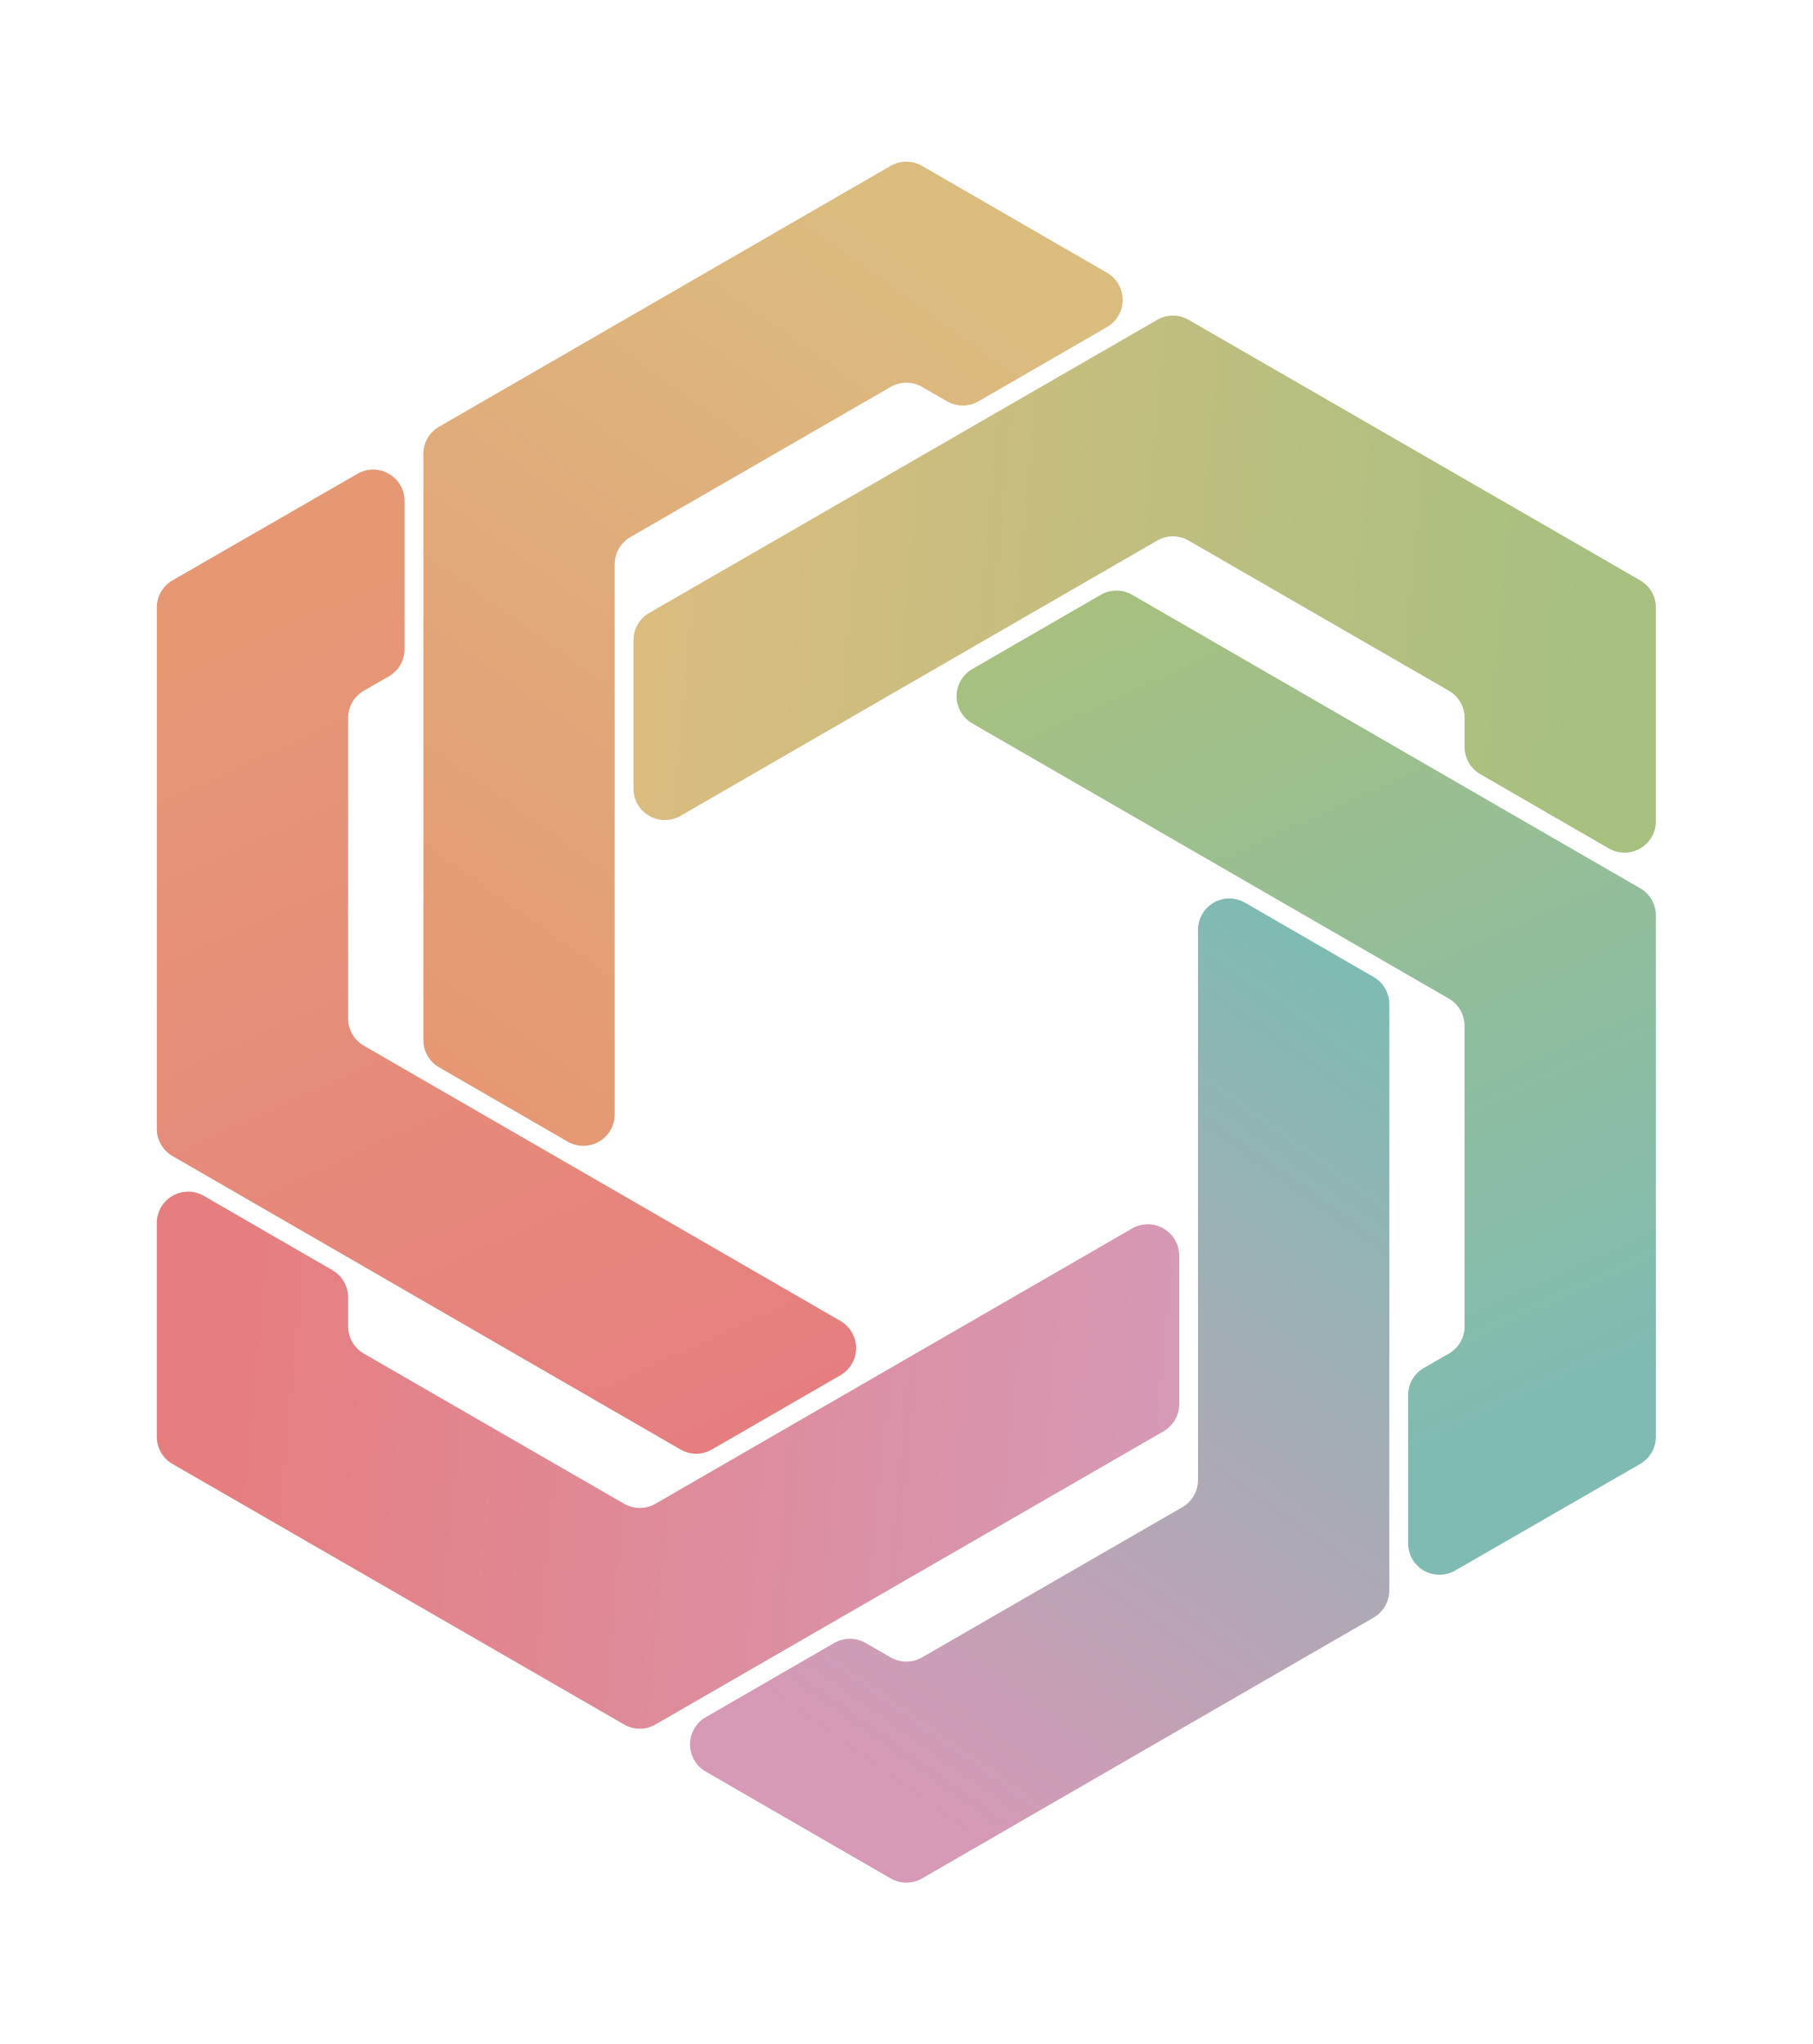
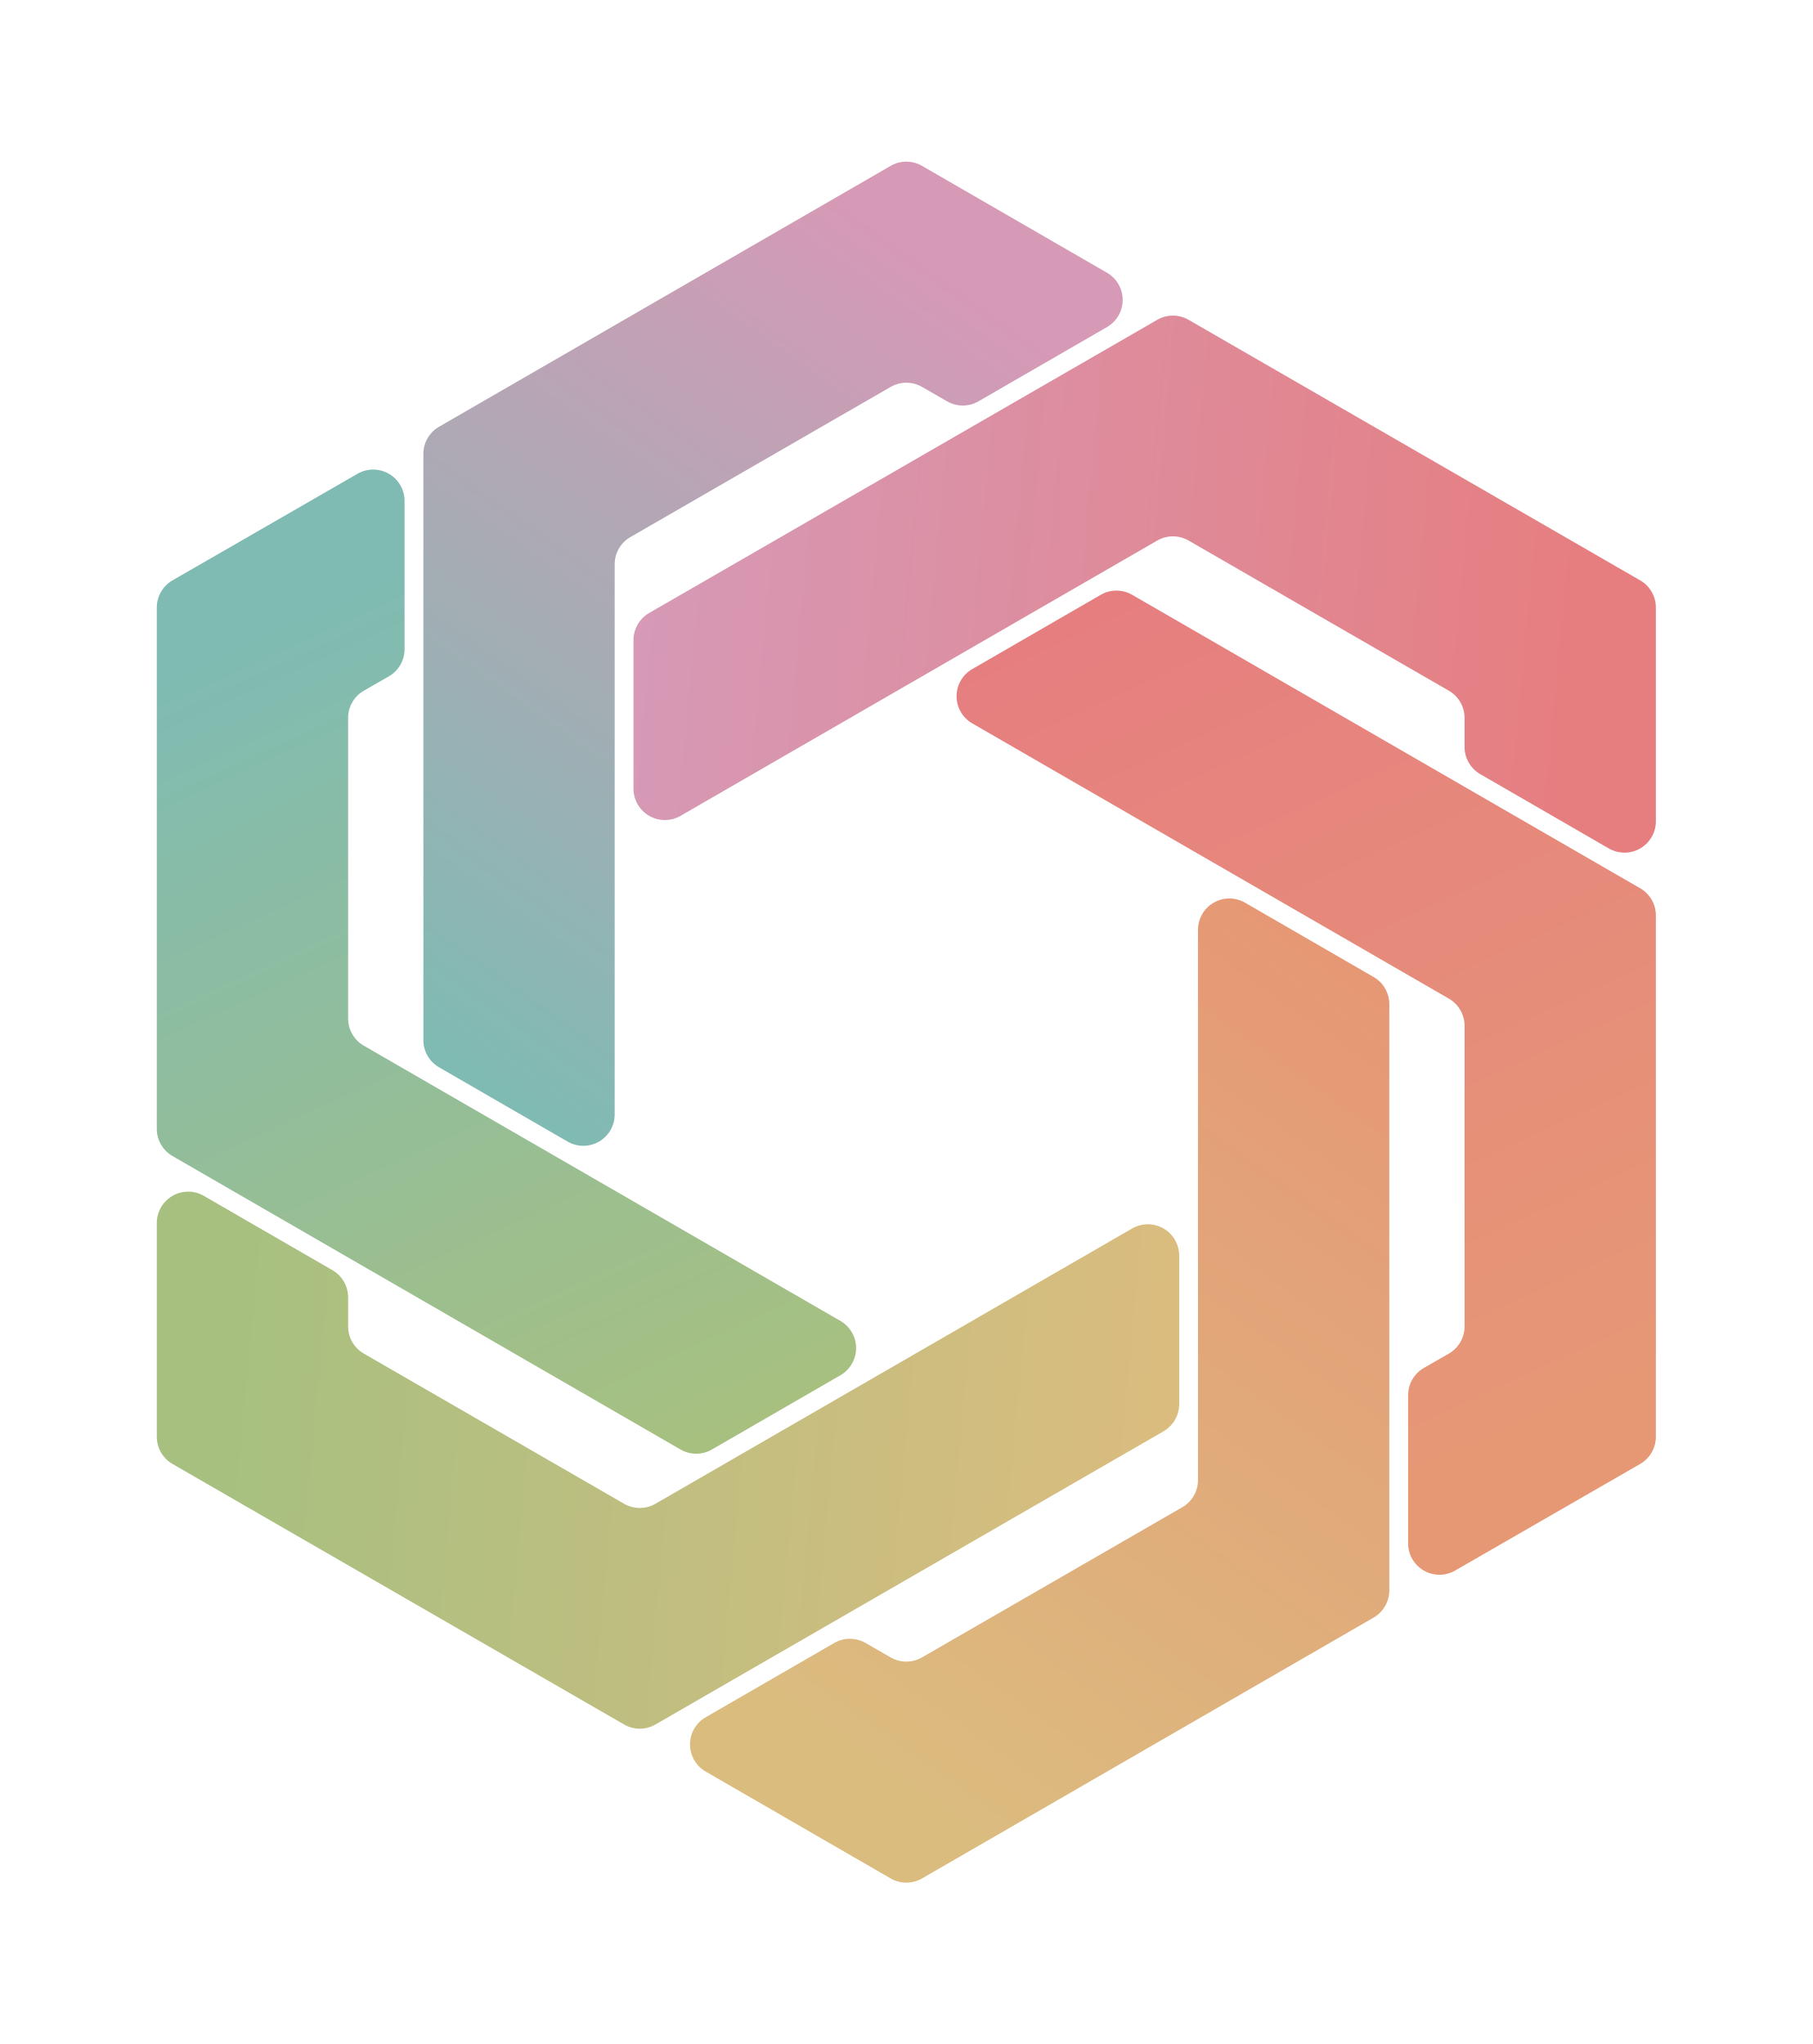
<svg xmlns="http://www.w3.org/2000/svg" viewBox="-289 -326 578 651.9">
  <defs>
-     <linearGradient id="hk-g0" gradientUnits="userSpaceOnUse" x1="-160" y1="-148.4" x2="-36.5" y2="121.5">
+     <linearGradient id="hk-g0" gradientUnits="userSpaceOnUse" x1="160" y1="148.4" x2="36.5" y2="-121.5">
      <stop offset="0" stop-color="#e69875" />
      <stop offset="1" stop-color="#e67e80" />
    </linearGradient>
-     <linearGradient id="hk-g1" gradientUnits="userSpaceOnUse" x1="48.5" y1="-212.8" x2="-123.5" y2="29.2">
+     <linearGradient id="hk-g1" gradientUnits="userSpaceOnUse" x1="-48.5" y1="212.8" x2="123.5" y2="-29.2">
      <stop offset="0" stop-color="#dbbc7f" />
      <stop offset="1" stop-color="#e69875" />
    </linearGradient>
-     <linearGradient id="hk-g2" gradientUnits="userSpaceOnUse" x1="208.5" y1="-64.4" x2="-87" y2="-92.4">
+     <linearGradient id="hk-g2" gradientUnits="userSpaceOnUse" x1="-208.5" y1="64.4" x2="87" y2="92.4">
      <stop offset="0" stop-color="#a7c080" />
      <stop offset="1" stop-color="#dbbc7f" />
    </linearGradient>
-     <linearGradient id="hk-g3" gradientUnits="userSpaceOnUse" x1="160" y1="148.4" x2="36.5" y2="-121.5">
+     <linearGradient id="hk-g3" gradientUnits="userSpaceOnUse" x1="-160" y1="-148.4" x2="-36.5" y2="121.5">
      <stop offset="0" stop-color="#7fbbb3" />
      <stop offset="1" stop-color="#a7c080" />
    </linearGradient>
-     <linearGradient id="hk-g4" gradientUnits="userSpaceOnUse" x1="-48.5" y1="212.8" x2="123.5" y2="-29.2">
+     <linearGradient id="hk-g4" gradientUnits="userSpaceOnUse" x1="48.5" y1="-212.8" x2="-123.5" y2="29.2">
      <stop offset="0" stop-color="#d699b6" />
      <stop offset="1" stop-color="#7fbbb3" />
    </linearGradient>
-     <linearGradient id="hk-g5" gradientUnits="userSpaceOnUse" x1="-208.5" y1="64.4" x2="87" y2="92.4">
+     <linearGradient id="hk-g5" gradientUnits="userSpaceOnUse" x1="208.5" y1="-64.4" x2="-87" y2="-92.4">
      <stop offset="0" stop-color="#e67e80" />
      <stop offset="1" stop-color="#d699b6" />
    </linearGradient>
  </defs>
-   <path fill="url(#hk-g0)" d="M-160 -166.3 A10 10 0 0 0 -175 -174.9 L-234 -140.9 A10 10 0 0 0 -239 -132.2 L-239 34.1 A10 10 0 0 0 -234 42.7 L-72 136.3 A10 10 0 0 0 -62 136.3 L-21 112.6 A10 10 0 0 0 -21 95.3 L-173 7.5 A10 10 0 0 1 -178 -1.2 L-178 -97 A10 10 0 0 1 -173 -105.7 L-165 -110.3 A10 10 0 0 0 -160 -118.9 Z" />
-   <path fill="url(#hk-g1)" d="M64 -221.7 A10 10 0 0 0 64 -239 L5 -273.1 A10 10 0 0 0 -5 -273.1 L-149 -189.9 A10 10 0 0 0 -154 -181.3 L-154 5.8 A10 10 0 0 0 -149 14.4 L-108 38.1 A10 10 0 0 0 -93 29.4 L-93 -146.1 A10 10 0 0 1 -88 -154.7 L-5 -202.6 A10 10 0 0 1 5 -202.6 L13 -198 A10 10 0 0 0 23 -198 Z" />
-   <path fill="url(#hk-g2)" d="M224 -55.4 A10 10 0 0 0 239 -64.1 L239 -132.2 A10 10 0 0 0 234 -140.9 L90 -224 A10 10 0 0 0 80 -224 L-82 -130.5 A10 10 0 0 0 -87 -121.8 L-87 -74.5 A10 10 0 0 0 -72 -65.8 L80 -153.6 A10 10 0 0 1 90 -153.6 L173 -105.7 A10 10 0 0 1 178 -97 L178 -87.8 A10 10 0 0 0 183 -79.1 Z" />
-   <path fill="url(#hk-g3)" d="M160 166.3 A10 10 0 0 0 175 174.9 L234 140.9 A10 10 0 0 0 239 132.2 L239 -34.1 A10 10 0 0 0 234 -42.7 L72 -136.3 A10 10 0 0 0 62 -136.3 L21 -112.6 A10 10 0 0 0 21 -95.3 L173 -7.5 A10 10 0 0 1 178 1.2 L178 97 A10 10 0 0 1 173 105.7 L165 110.3 A10 10 0 0 0 160 118.9 Z" />
-   <path fill="url(#hk-g4)" d="M-64 221.7 A10 10 0 0 0 -64 239 L-5 273.1 A10 10 0 0 0 5 273.1 L149 189.9 A10 10 0 0 0 154 181.3 L154 -5.8 A10 10 0 0 0 149 -14.4 L108 -38.1 A10 10 0 0 0 93 -29.4 L93 146.1 A10 10 0 0 1 88 154.7 L5 202.6 A10 10 0 0 1 -5 202.6 L-13 198 A10 10 0 0 0 -23 198 Z" />
-   <path fill="url(#hk-g5)" d="M-224 55.4 A10 10 0 0 0 -239 64.1 L-239 132.2 A10 10 0 0 0 -234 140.9 L-90 224 A10 10 0 0 0 -80 224 L82 130.5 A10 10 0 0 0 87 121.8 L87 74.5 A10 10 0 0 0 72 65.8 L-80 153.6 A10 10 0 0 1 -90 153.6 L-173 105.7 A10 10 0 0 1 -178 97 L-178 87.8 A10 10 0 0 0 -183 79.1 Z" />
+   <path fill="url(#hk-g0)" d="M160 166.3 A10 10 0 0 0 175 174.9 L234 140.9 A10 10 0 0 0 239 132.2 L239 -34.1 A10 10 0 0 0 234 -42.7 L72 -136.3 A10 10 0 0 0 62 -136.3 L21 -112.6 A10 10 0 0 0 21 -95.3 L173 -7.5 A10 10 0 0 1 178 1.2 L178 97 A10 10 0 0 1 173 105.7 L165 110.3 A10 10 0 0 0 160 118.9 Z" />
+   <path fill="url(#hk-g1)" d="M-64 221.7 A10 10 0 0 0 -64 239 L-5 273.1 A10 10 0 0 0 5 273.1 L149 189.9 A10 10 0 0 0 154 181.3 L154 -5.8 A10 10 0 0 0 149 -14.4 L108 -38.1 A10 10 0 0 0 93 -29.4 L93 146.1 A10 10 0 0 1 88 154.7 L5 202.6 A10 10 0 0 1 -5 202.6 L-13 198 A10 10 0 0 0 -23 198 Z" />
+   <path fill="url(#hk-g2)" d="M-224 55.4 A10 10 0 0 0 -239 64.1 L-239 132.2 A10 10 0 0 0 -234 140.9 L-90 224 A10 10 0 0 0 -80 224 L82 130.5 A10 10 0 0 0 87 121.8 L87 74.5 A10 10 0 0 0 72 65.8 L-80 153.6 A10 10 0 0 1 -90 153.6 L-173 105.7 A10 10 0 0 1 -178 97 L-178 87.8 A10 10 0 0 0 -183 79.1 Z" />
+   <path fill="url(#hk-g3)" d="M-160 -166.3 A10 10 0 0 0 -175 -174.9 L-234 -140.9 A10 10 0 0 0 -239 -132.2 L-239 34.1 A10 10 0 0 0 -234 42.7 L-72 136.3 A10 10 0 0 0 -62 136.3 L-21 112.6 A10 10 0 0 0 -21 95.3 L-173 7.5 A10 10 0 0 1 -178 -1.2 L-178 -97 A10 10 0 0 1 -173 -105.7 L-165 -110.3 A10 10 0 0 0 -160 -118.9 Z" />
+   <path fill="url(#hk-g4)" d="M64 -221.7 A10 10 0 0 0 64 -239 L5 -273.1 A10 10 0 0 0 -5 -273.1 L-149 -189.9 A10 10 0 0 0 -154 -181.3 L-154 5.8 A10 10 0 0 0 -149 14.4 L-108 38.1 A10 10 0 0 0 -93 29.4 L-93 -146.1 A10 10 0 0 1 -88 -154.7 L-5 -202.6 A10 10 0 0 1 5 -202.6 L13 -198 A10 10 0 0 0 23 -198 Z" />
+   <path fill="url(#hk-g5)" d="M224 -55.4 A10 10 0 0 0 239 -64.1 L239 -132.2 A10 10 0 0 0 234 -140.9 L90 -224 A10 10 0 0 0 80 -224 L-82 -130.5 A10 10 0 0 0 -87 -121.8 L-87 -74.5 A10 10 0 0 0 -72 -65.8 L80 -153.6 A10 10 0 0 1 90 -153.6 L173 -105.7 A10 10 0 0 1 178 -97 L178 -87.8 A10 10 0 0 0 183 -79.1 Z" />
</svg>
